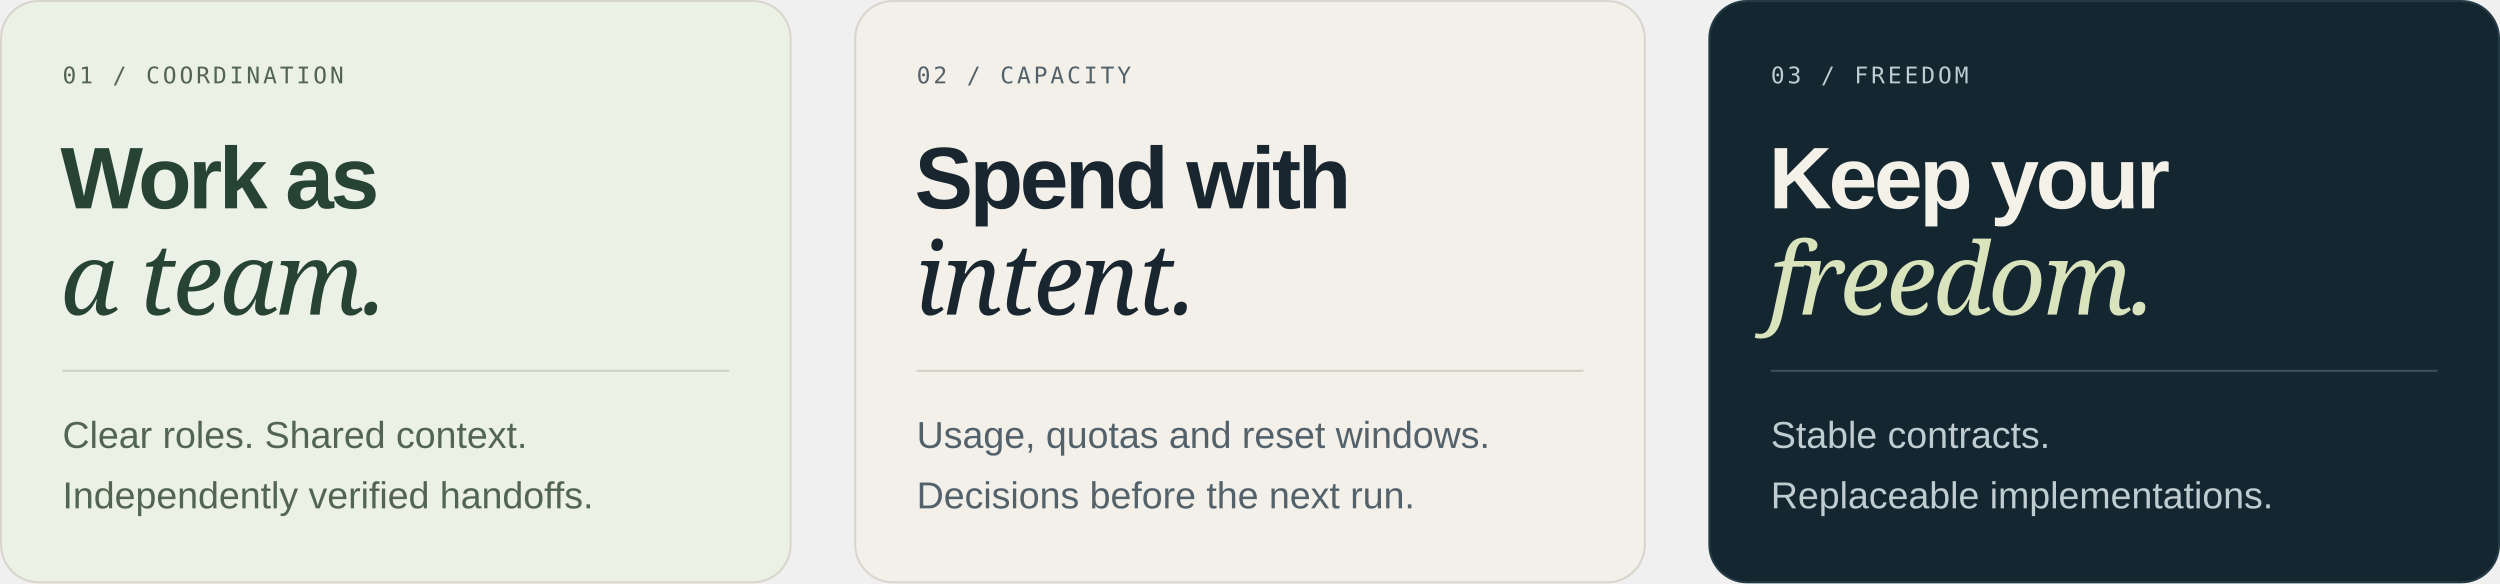
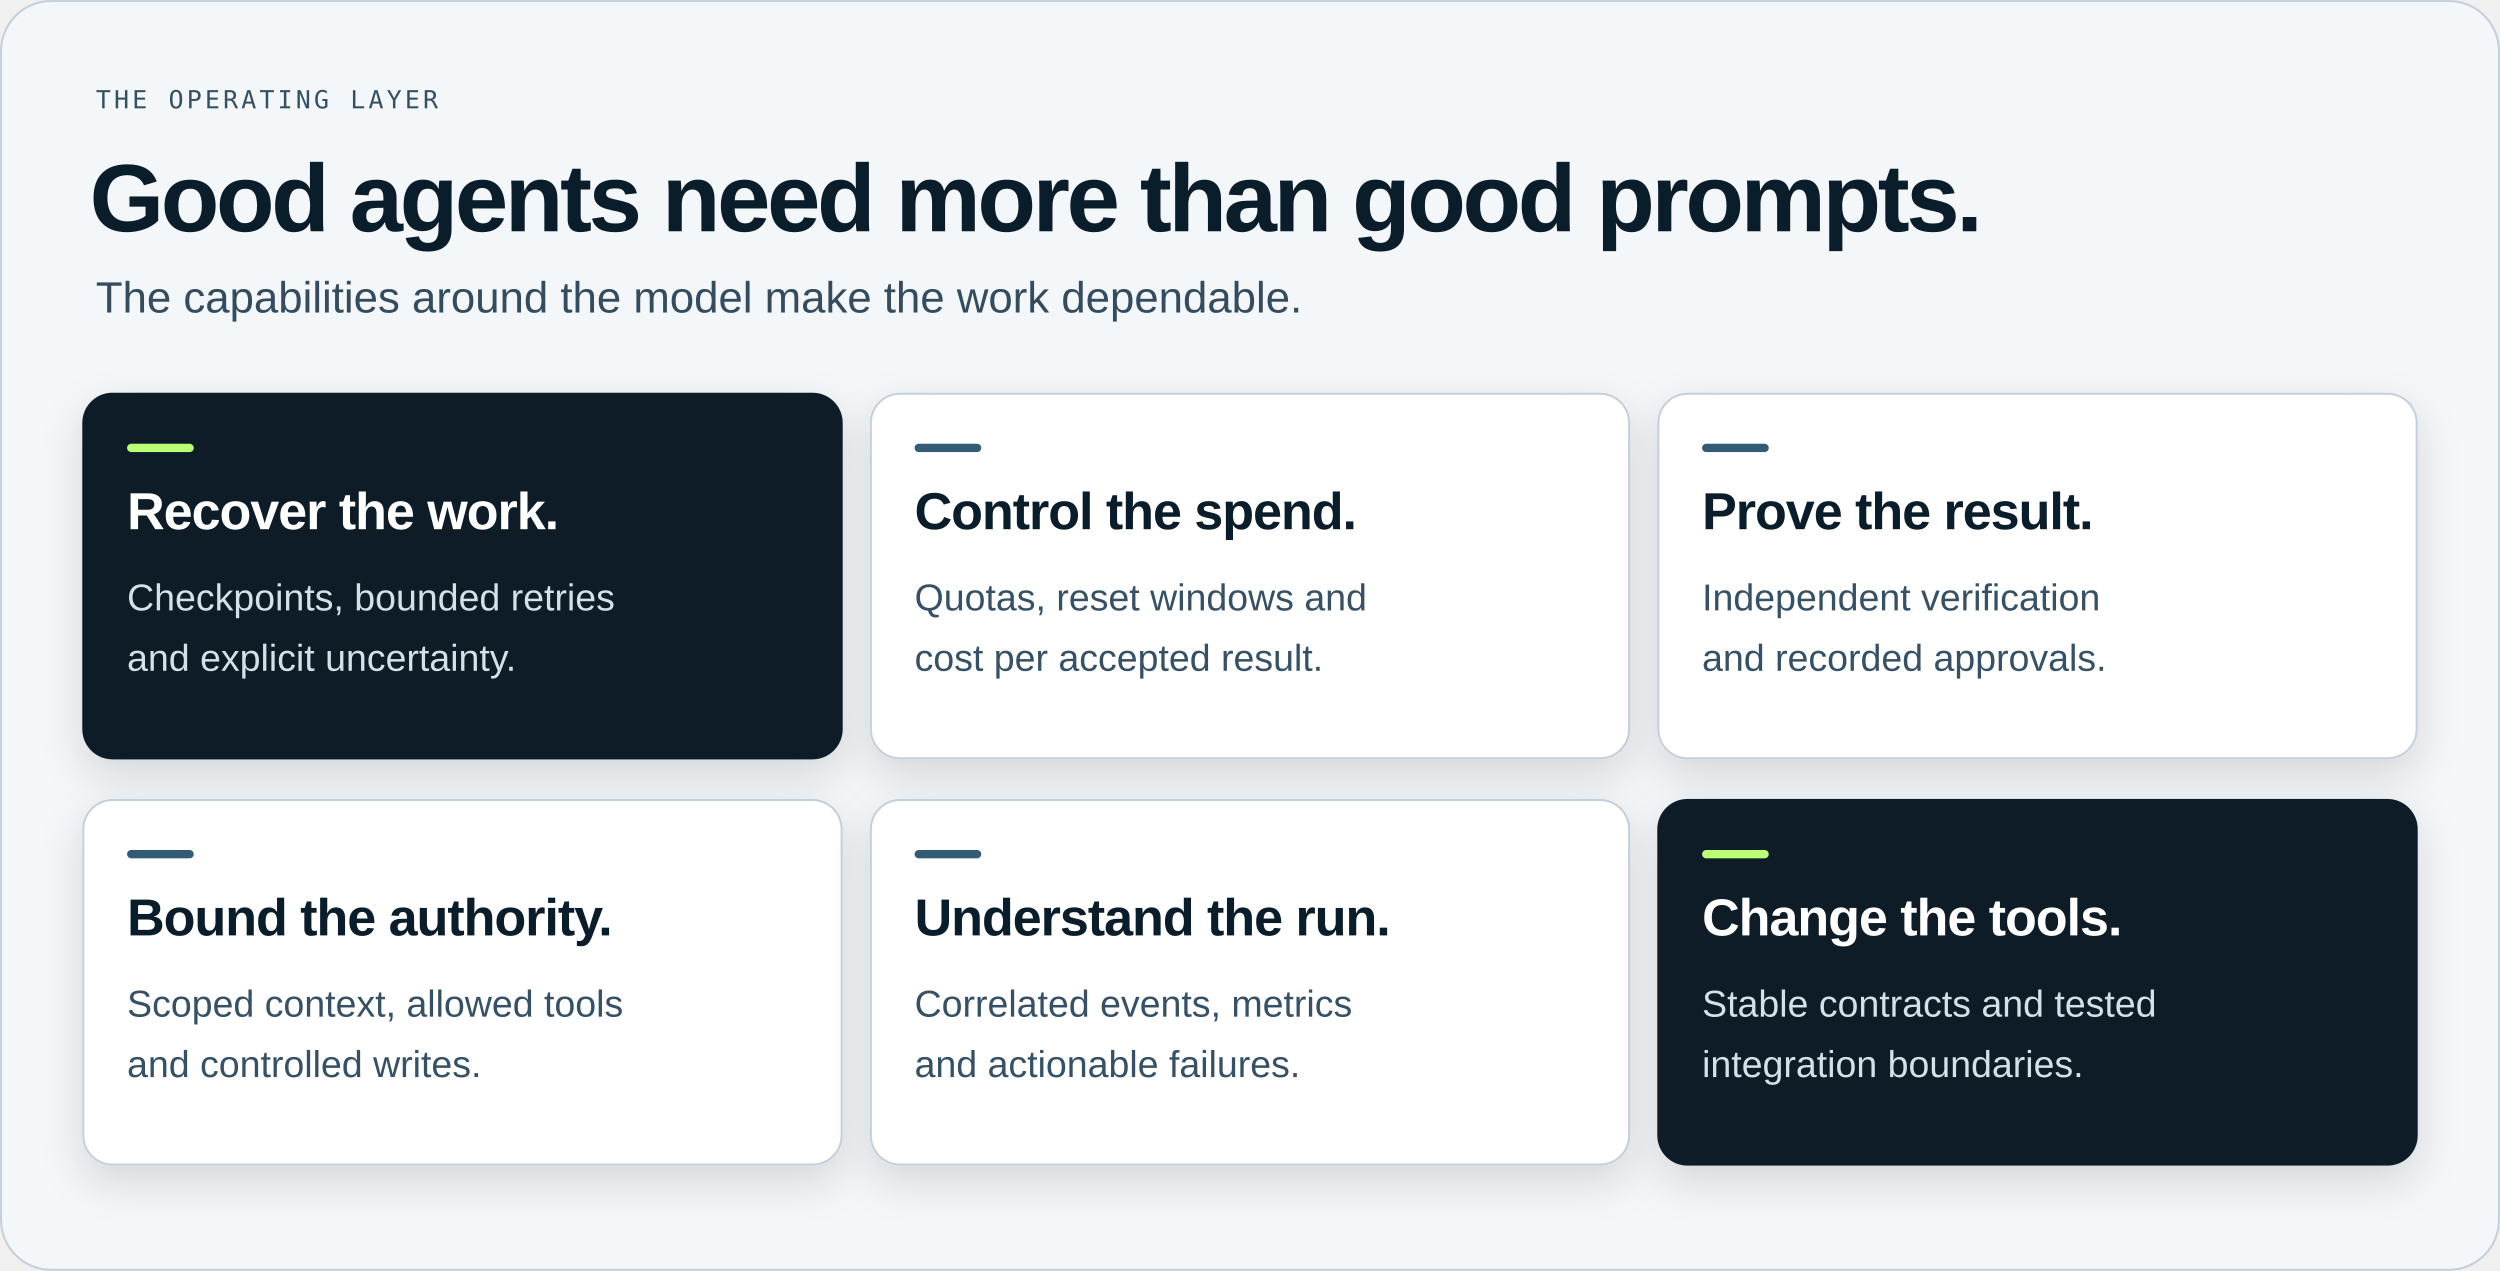
- <svg xmlns="http://www.w3.org/2000/svg" width="1200" height="280" viewBox="0 0 1200 280" role="img" aria-labelledby="title desc">
+ <svg xmlns="http://www.w3.org/2000/svg" width="1200" height="610" viewBox="0 0 1200 610" role="img" aria-labelledby="title">
  <defs>
-     <style>text{font-family:"Helvetica Neue",Arial,sans-serif}.serif{font-family:Georgia,serif;font-style:italic}.mono{font-family:Menlo,Consolas,monospace}</style>
-     <filter id="shadow" x="-25%" y="-25%" width="160%" height="175%">
-       <feDropShadow dx="0" dy="12" stdDeviation="15" flood-color="#12232a" flood-opacity=".12" />
+     <style>text{font-family:"Helvetica Neue",Arial,sans-serif}.mono{font-family:Menlo,Consolas,monospace}</style>
+     <linearGradient id="bg" x2="1" y2="1">
+       <stop stop-color="#09151d" />
+       <stop offset="1" stop-color="#173b42" />
+     </linearGradient>
+     <filter id="lift" x="-10%" y="-15%" width="125%" height="150%">
+       <feDropShadow dx="0" dy="8" stdDeviation="10" flood-color="#0a1821" flood-opacity=".13" />
    </filter>
  </defs>
-   <rect x="0.5" y="0.5" width="379" height="279" rx="18" fill="#ecf1e5" stroke="#d8d6cc" />
-   <text x="30" y="40" font-size="11" fill="#526551" class="mono" letter-spacing="1.4">01 / COORDINATION</text>
-   <text x="29" y="100" font-size="42" fill="#264333" font-weight="600" letter-spacing="-1.6">Work as</text>
-   <text x="29" y="151" font-size="48" fill="#264333" class="serif" letter-spacing="-1.3">a team.</text>
-   <path d="M30 178 L350 178" fill="none" stroke="#cfd3c6" stroke-width="1" />
-   <text x="30" y="215" font-size="18" fill="#526551">Clear roles. Shared context.</text>
-   <text x="30" y="244" font-size="18" fill="#526551">Independently verified handoffs.</text>
-   <rect x="410.5" y="0.5" width="379" height="279" rx="18" fill="#f3f0e9" stroke="#d8d6cc" />
-   <text x="440" y="40" font-size="11" fill="#53616a" class="mono" letter-spacing="1.4">02 / CAPACITY</text>
-   <text x="439" y="100" font-size="42" fill="#192630" font-weight="600" letter-spacing="-1.6">Spend with</text>
-   <text x="439" y="151" font-size="48" fill="#192630" class="serif" letter-spacing="-1.3">intent.</text>
-   <path d="M440 178 L760 178" fill="none" stroke="#cfd3c6" stroke-width="1" />
-   <text x="440" y="215" font-size="18" fill="#53616a">Usage, quotas and reset windows.</text>
-   <text x="440" y="244" font-size="18" fill="#53616a">Decisions before the next run.</text>
-   <rect x="820.5" y="0.5" width="379" height="279" rx="18" fill="#142630" stroke="#243b46" />
-   <text x="850" y="40" font-size="11" fill="#bfccd0" class="mono" letter-spacing="1.4">03 / FREEDOM</text>
-   <text x="849" y="100" font-size="42" fill="#f4f1e9" font-weight="600" letter-spacing="-1.6">Keep your</text>
-   <text x="849" y="151" font-size="48" fill="#d9e4bd" class="serif" letter-spacing="-1.3">freedom.</text>
-   <path d="M850 178 L1170 178" fill="none" stroke="#38505a" stroke-width="1" />
-   <text x="850" y="215" font-size="18" fill="#bfccd0">Stable contracts.</text>
-   <text x="850" y="244" font-size="18" fill="#bfccd0">Replaceable implementations.</text>
+   <rect x=".5" y=".5" width="1199" height="609" rx="24" fill="#f4f7fa" stroke="#c6d0da" />
+   <text x="46" y="52" fill="#345064" font-size="12" class="mono" letter-spacing="1.5">THE OPERATING LAYER</text>
+   <text x="43" y="111" fill="#0a1d2a" font-size="46" font-weight="750" letter-spacing="-1.6">Good agents need more than good prompts.</text>
+   <text x="46" y="150" fill="#344c5e" font-size="21">The capabilities around the model make the work dependable.</text>
+   <rect x="40" y="189" width="364" height="175" rx="14" fill="#0d1d27" stroke="#0d1d27" filter="url(#lift)" />
+   <rect x="61" y="213" width="32" height="4" rx="2" fill="#baff75" />
+   <text x="61" y="254" fill="#ffffff" font-size="25" font-weight="700" letter-spacing="-.5">Recover the work.</text>
+   <text x="61" y="293" fill="#d4e1e9" font-size="18">Checkpoints, bounded retries</text>
+   <text x="61" y="322" fill="#d4e1e9" font-size="18">and explicit uncertainty.</text>
+   <rect x="418" y="189" width="364" height="175" rx="14" fill="#ffffff" stroke="#c6d0da" filter="url(#lift)" />
+   <rect x="439" y="213" width="32" height="4" rx="2" fill="#345b76" />
+   <text x="439" y="254" fill="#0a1d2a" font-size="25" font-weight="700" letter-spacing="-.5">Control the spend.</text>
+   <text x="439" y="293" fill="#365166" font-size="18">Quotas, reset windows and</text>
+   <text x="439" y="322" fill="#365166" font-size="18">cost per accepted result.</text>
+   <rect x="796" y="189" width="364" height="175" rx="14" fill="#ffffff" stroke="#c6d0da" filter="url(#lift)" />
+   <rect x="817" y="213" width="32" height="4" rx="2" fill="#345b76" />
+   <text x="817" y="254" fill="#0a1d2a" font-size="25" font-weight="700" letter-spacing="-.5">Prove the result.</text>
+   <text x="817" y="293" fill="#365166" font-size="18">Independent verification</text>
+   <text x="817" y="322" fill="#365166" font-size="18">and recorded approvals.</text>
+   <rect x="40" y="384" width="364" height="175" rx="14" fill="#ffffff" stroke="#c6d0da" filter="url(#lift)" />
+   <rect x="61" y="408" width="32" height="4" rx="2" fill="#345b76" />
+   <text x="61" y="449" fill="#0a1d2a" font-size="25" font-weight="700" letter-spacing="-.5">Bound the authority.</text>
+   <text x="61" y="488" fill="#365166" font-size="18">Scoped context, allowed tools</text>
+   <text x="61" y="517" fill="#365166" font-size="18">and controlled writes.</text>
+   <rect x="418" y="384" width="364" height="175" rx="14" fill="#ffffff" stroke="#c6d0da" filter="url(#lift)" />
+   <rect x="439" y="408" width="32" height="4" rx="2" fill="#345b76" />
+   <text x="439" y="449" fill="#0a1d2a" font-size="25" font-weight="700" letter-spacing="-.5">Understand the run.</text>
+   <text x="439" y="488" fill="#365166" font-size="18">Correlated events, metrics</text>
+   <text x="439" y="517" fill="#365166" font-size="18">and actionable failures.</text>
+   <rect x="796" y="384" width="364" height="175" rx="14" fill="#0d1d27" stroke="#0d1d27" filter="url(#lift)" />
+   <rect x="817" y="408" width="32" height="4" rx="2" fill="#baff75" />
+   <text x="817" y="449" fill="#ffffff" font-size="25" font-weight="700" letter-spacing="-.5">Change the tools.</text>
+   <text x="817" y="488" fill="#d4e1e9" font-size="18">Stable contracts and tested</text>
+   <text x="817" y="517" fill="#d4e1e9" font-size="18">integration boundaries.</text>
</svg>
